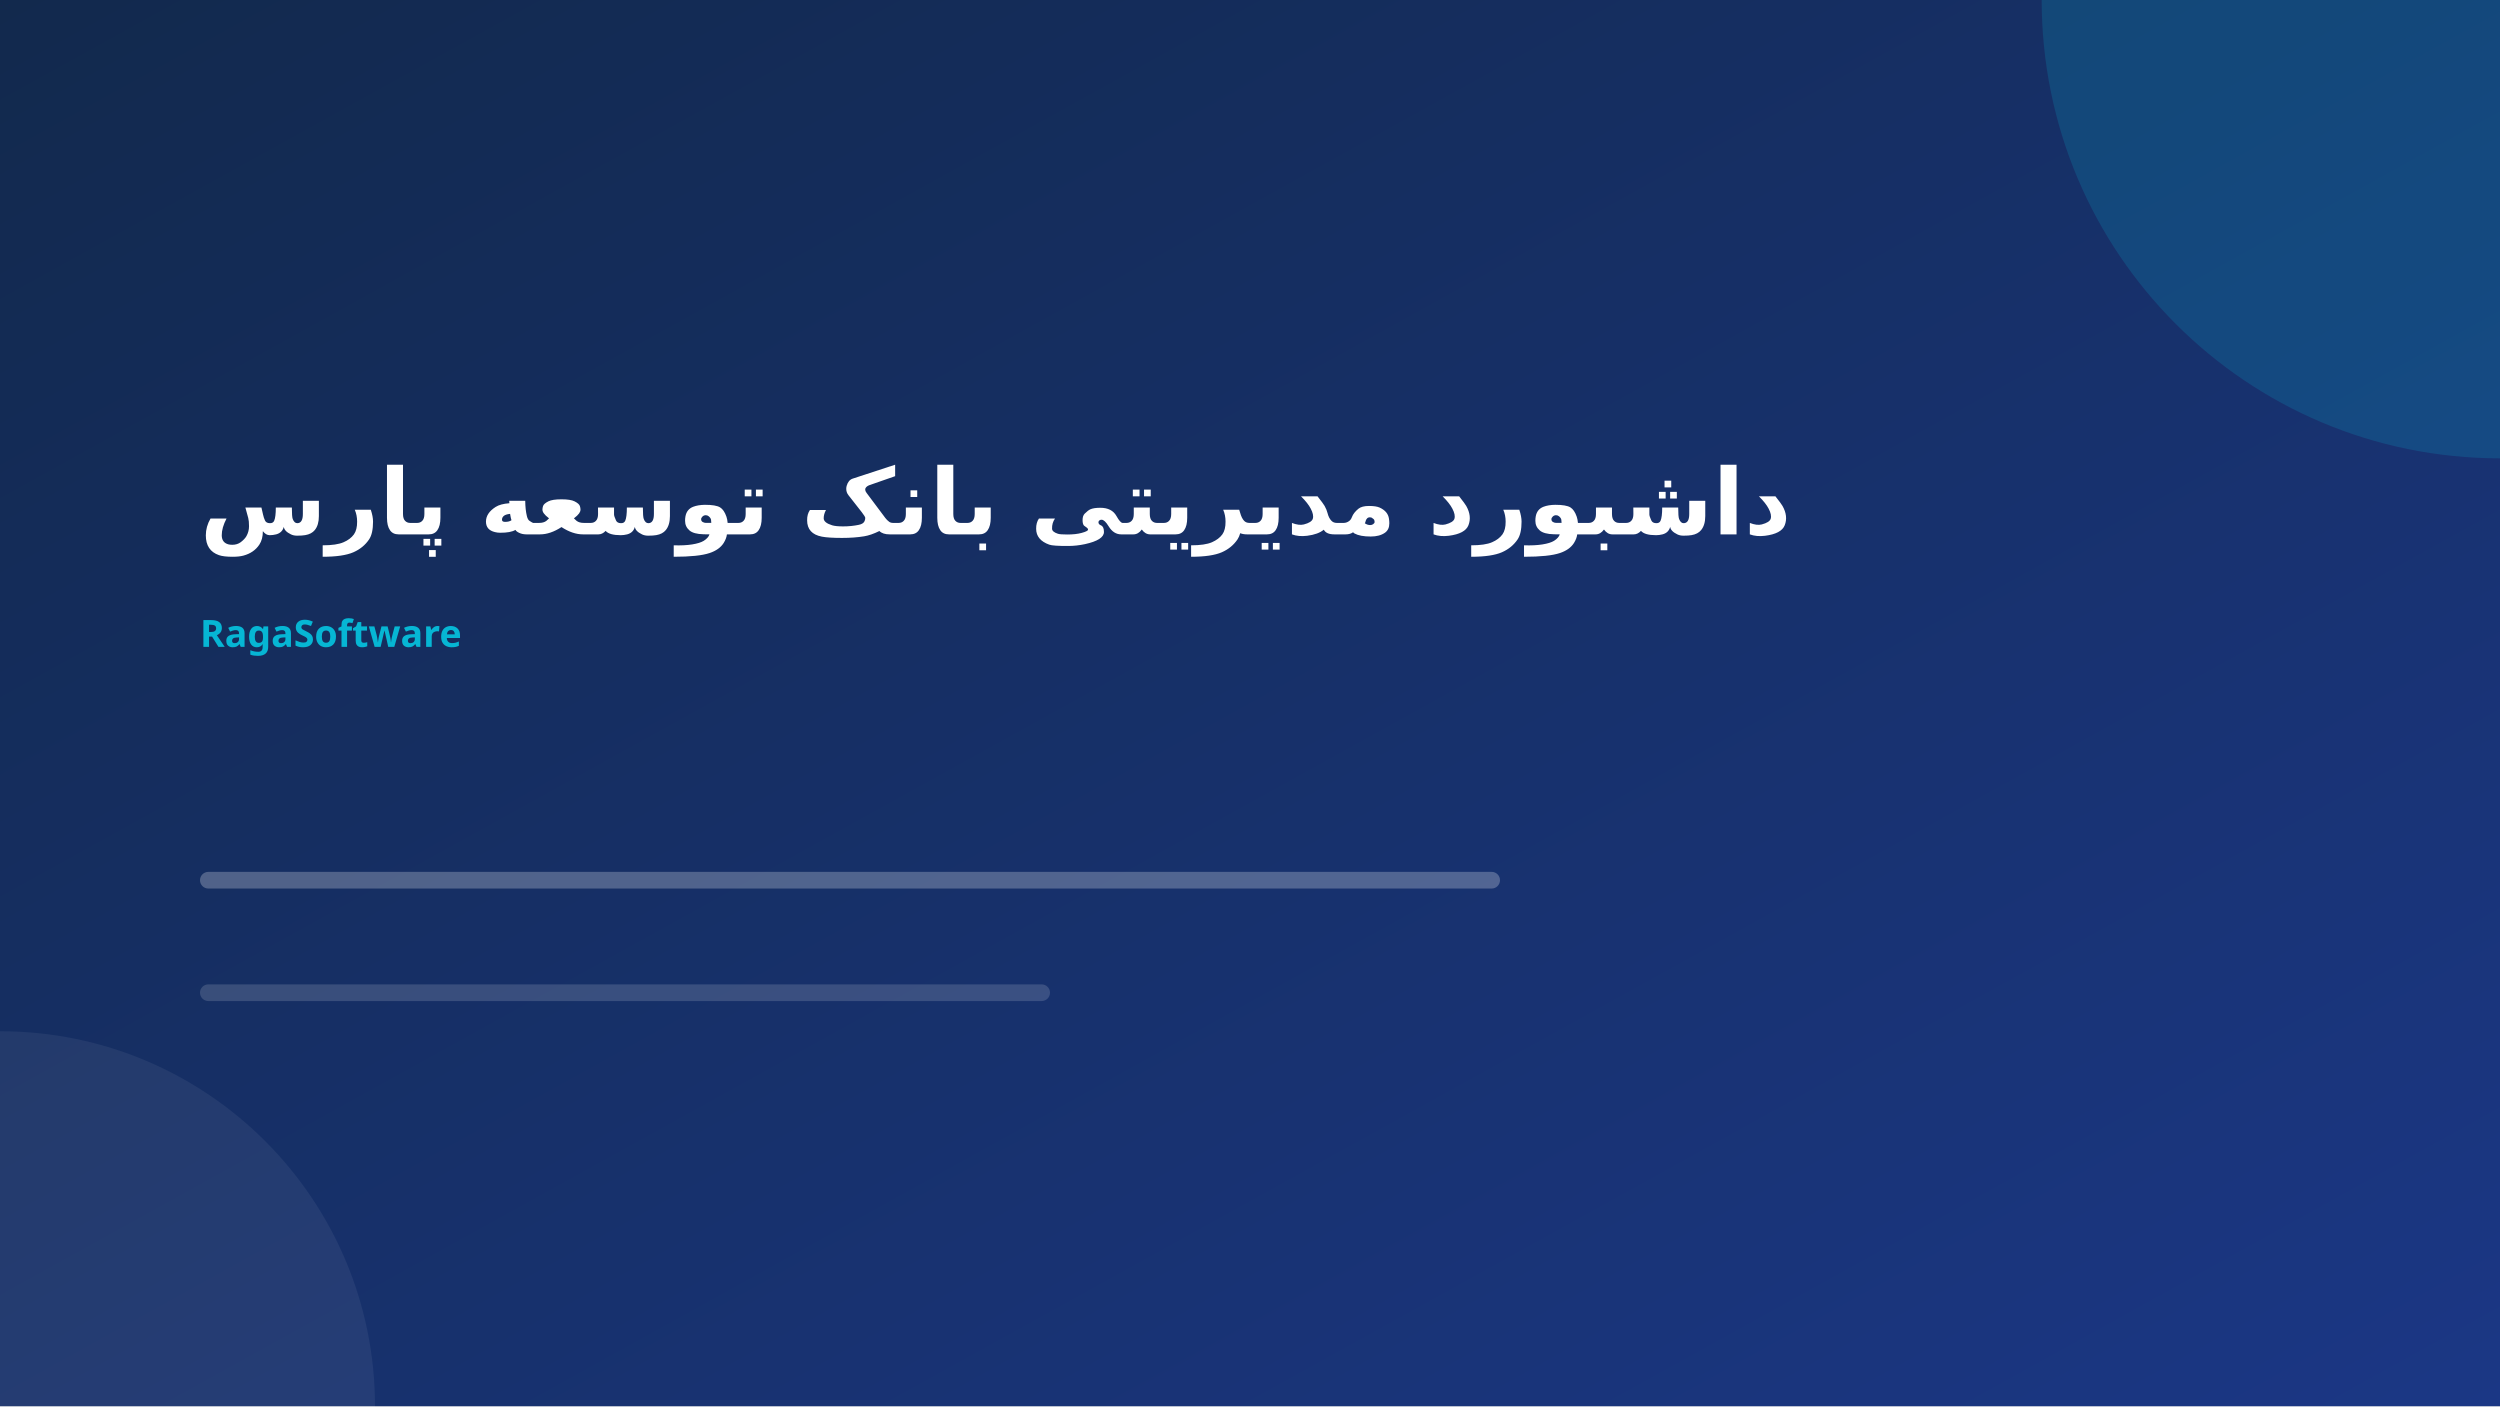
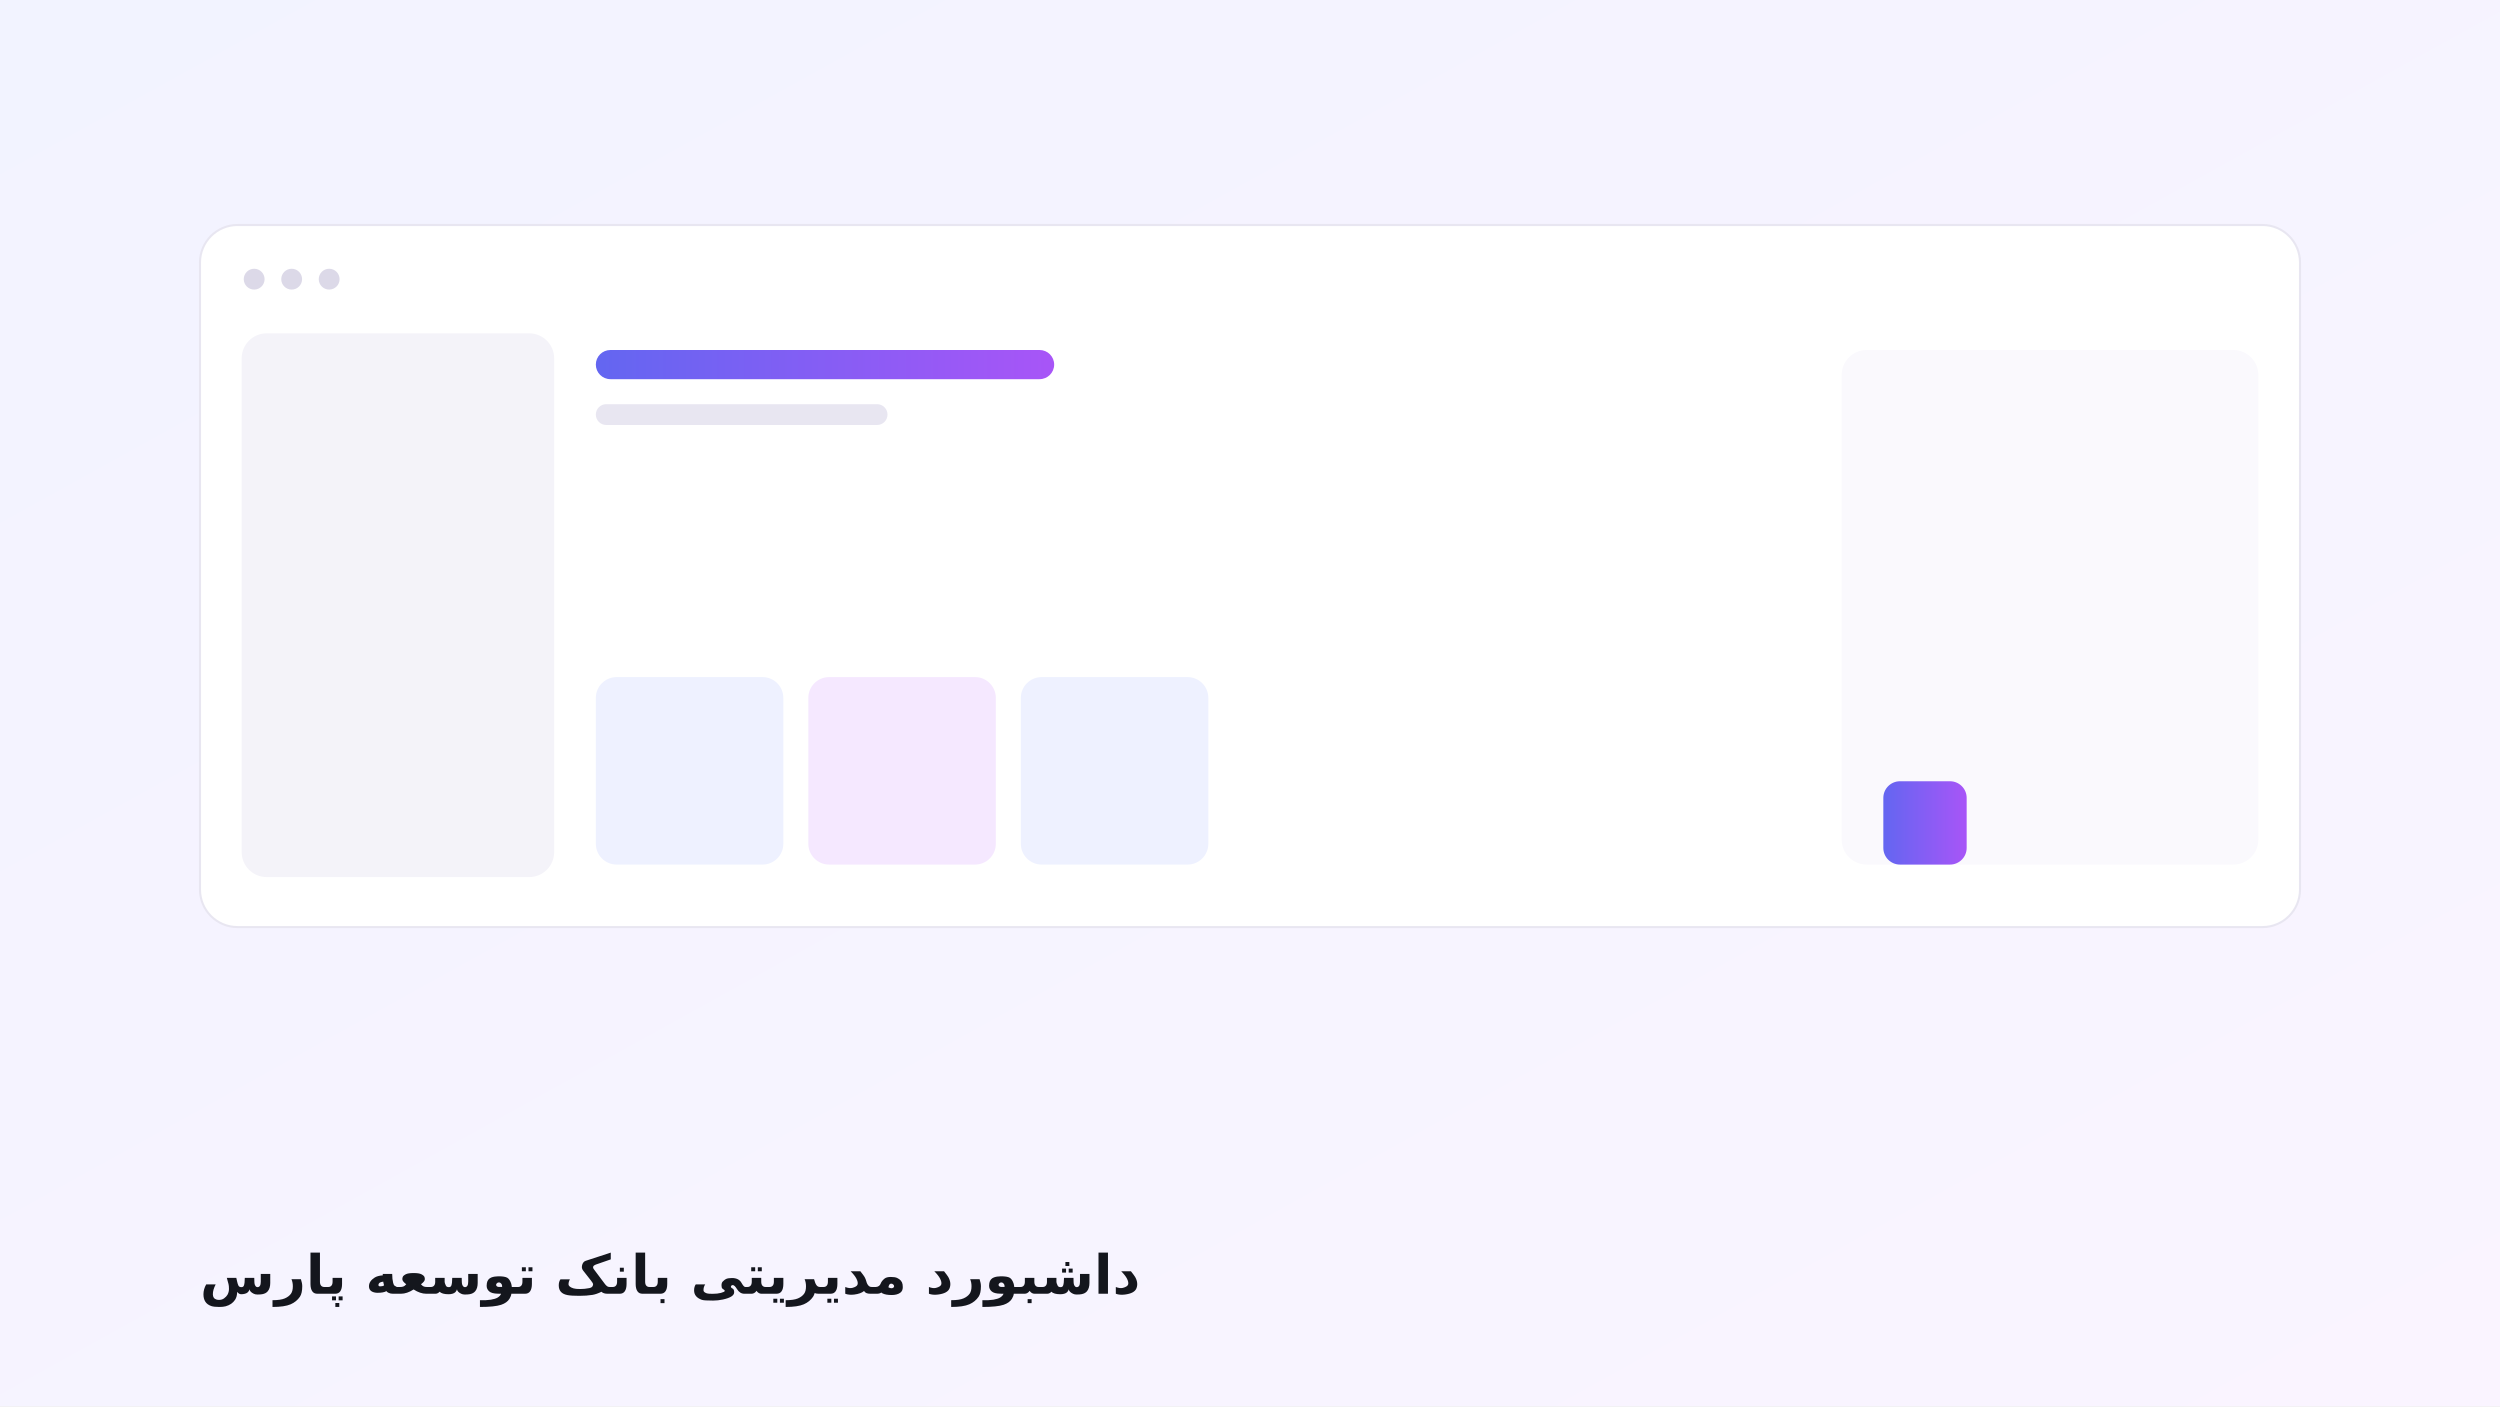
<svg xmlns="http://www.w3.org/2000/svg" width="1200" height="675" viewBox="0 0 1200 675" role="img" aria-label="داشبورد مدیریتی بانک توسعه پارس">
  <defs>
-     <linearGradient id="gb8a902" x1="0" y1="0" x2="1" y2="1">
-       <stop offset="0" stop-color="#12294d" />
-       <stop offset="1" stop-color="#1b3785" />
+     <linearGradient id="bgb8a902" x1="0" y1="0" x2="1" y2="1">
+       <stop offset="0" stop-color="#f2f3ff" />
+       <stop offset="1" stop-color="#faf4ff" />
+     </linearGradient>
+     <linearGradient id="acb8a902" x1="0" y1="0" x2="1" y2="0">
+       <stop offset="0" stop-color="#6366f1" />
+       <stop offset="1" stop-color="#a855f7" />
    </linearGradient>
  </defs>
-   <rect width="1200" height="675" fill="url(#gb8a902)" />
-   <circle cx="1200" cy="0" r="220" fill="#06b6d4" opacity="0.18" />
-   <circle cx="0" cy="675" r="180" fill="#ffffff" opacity="0.06" />
-   <rect x="8%" y="62%" width="52%" height="8" rx="4" fill="#ffffff" opacity="0.25" />
-   <rect x="8%" y="70%" width="34%" height="8" rx="4" fill="#ffffff" opacity="0.15" />
-   <text x="8%" y="38%" fill="#ffffff" font-family="Vazirmatn, Tahoma, sans-serif" font-size="44" font-weight="700">داشبورد مدیریتی بانک توسعه پارس</text>
-   <text x="8%" y="46%" fill="#06b6d4" font-family="Vazirmatn, Tahoma, sans-serif" font-size="18" font-weight="600">RagaSoftware</text>
+   <rect width="1200" height="675" fill="url(#bgb8a902)" />
+   <g transform="translate(96 108)">
+     <rect width="1008" height="337" rx="18" fill="#ffffff" stroke="#e8e6f1" />
+     <circle cx="26" cy="26" r="5" fill="#dcd9e8" />
+     <circle cx="44" cy="26" r="5" fill="#dcd9e8" />
+     <circle cx="62" cy="26" r="5" fill="#dcd9e8" />
+     <rect x="20" y="52" width="150" height="261" rx="12" fill="#f4f3f9" />
+     <rect x="190" y="60" width="220" height="14" rx="7" fill="url(#acb8a902)" />
+     <rect x="190" y="86" width="140" height="10" rx="5" fill="#e8e6f1" />
+     <rect x="190" y="217" width="90" height="90" rx="10" fill="#eef1ff" />
+     <rect x="292" y="217" width="90" height="90" rx="10" fill="#f5e8ff" />
+     <rect x="394" y="217" width="90" height="90" rx="10" fill="#eef1ff" />
+     <rect x="788" y="60" width="200" height="247" rx="12" fill="#faf9fd" />
+     <rect x="808" y="267" width="40" height="40" rx="8" fill="url(#acb8a902)" />
+   </g>
+   <text x="8%" y="621" fill="#14161d" font-family="Vazirmatn, Tahoma, sans-serif" font-size="26" font-weight="700">داشبورد مدیریتی بانک توسعه پارس</text>
</svg>
